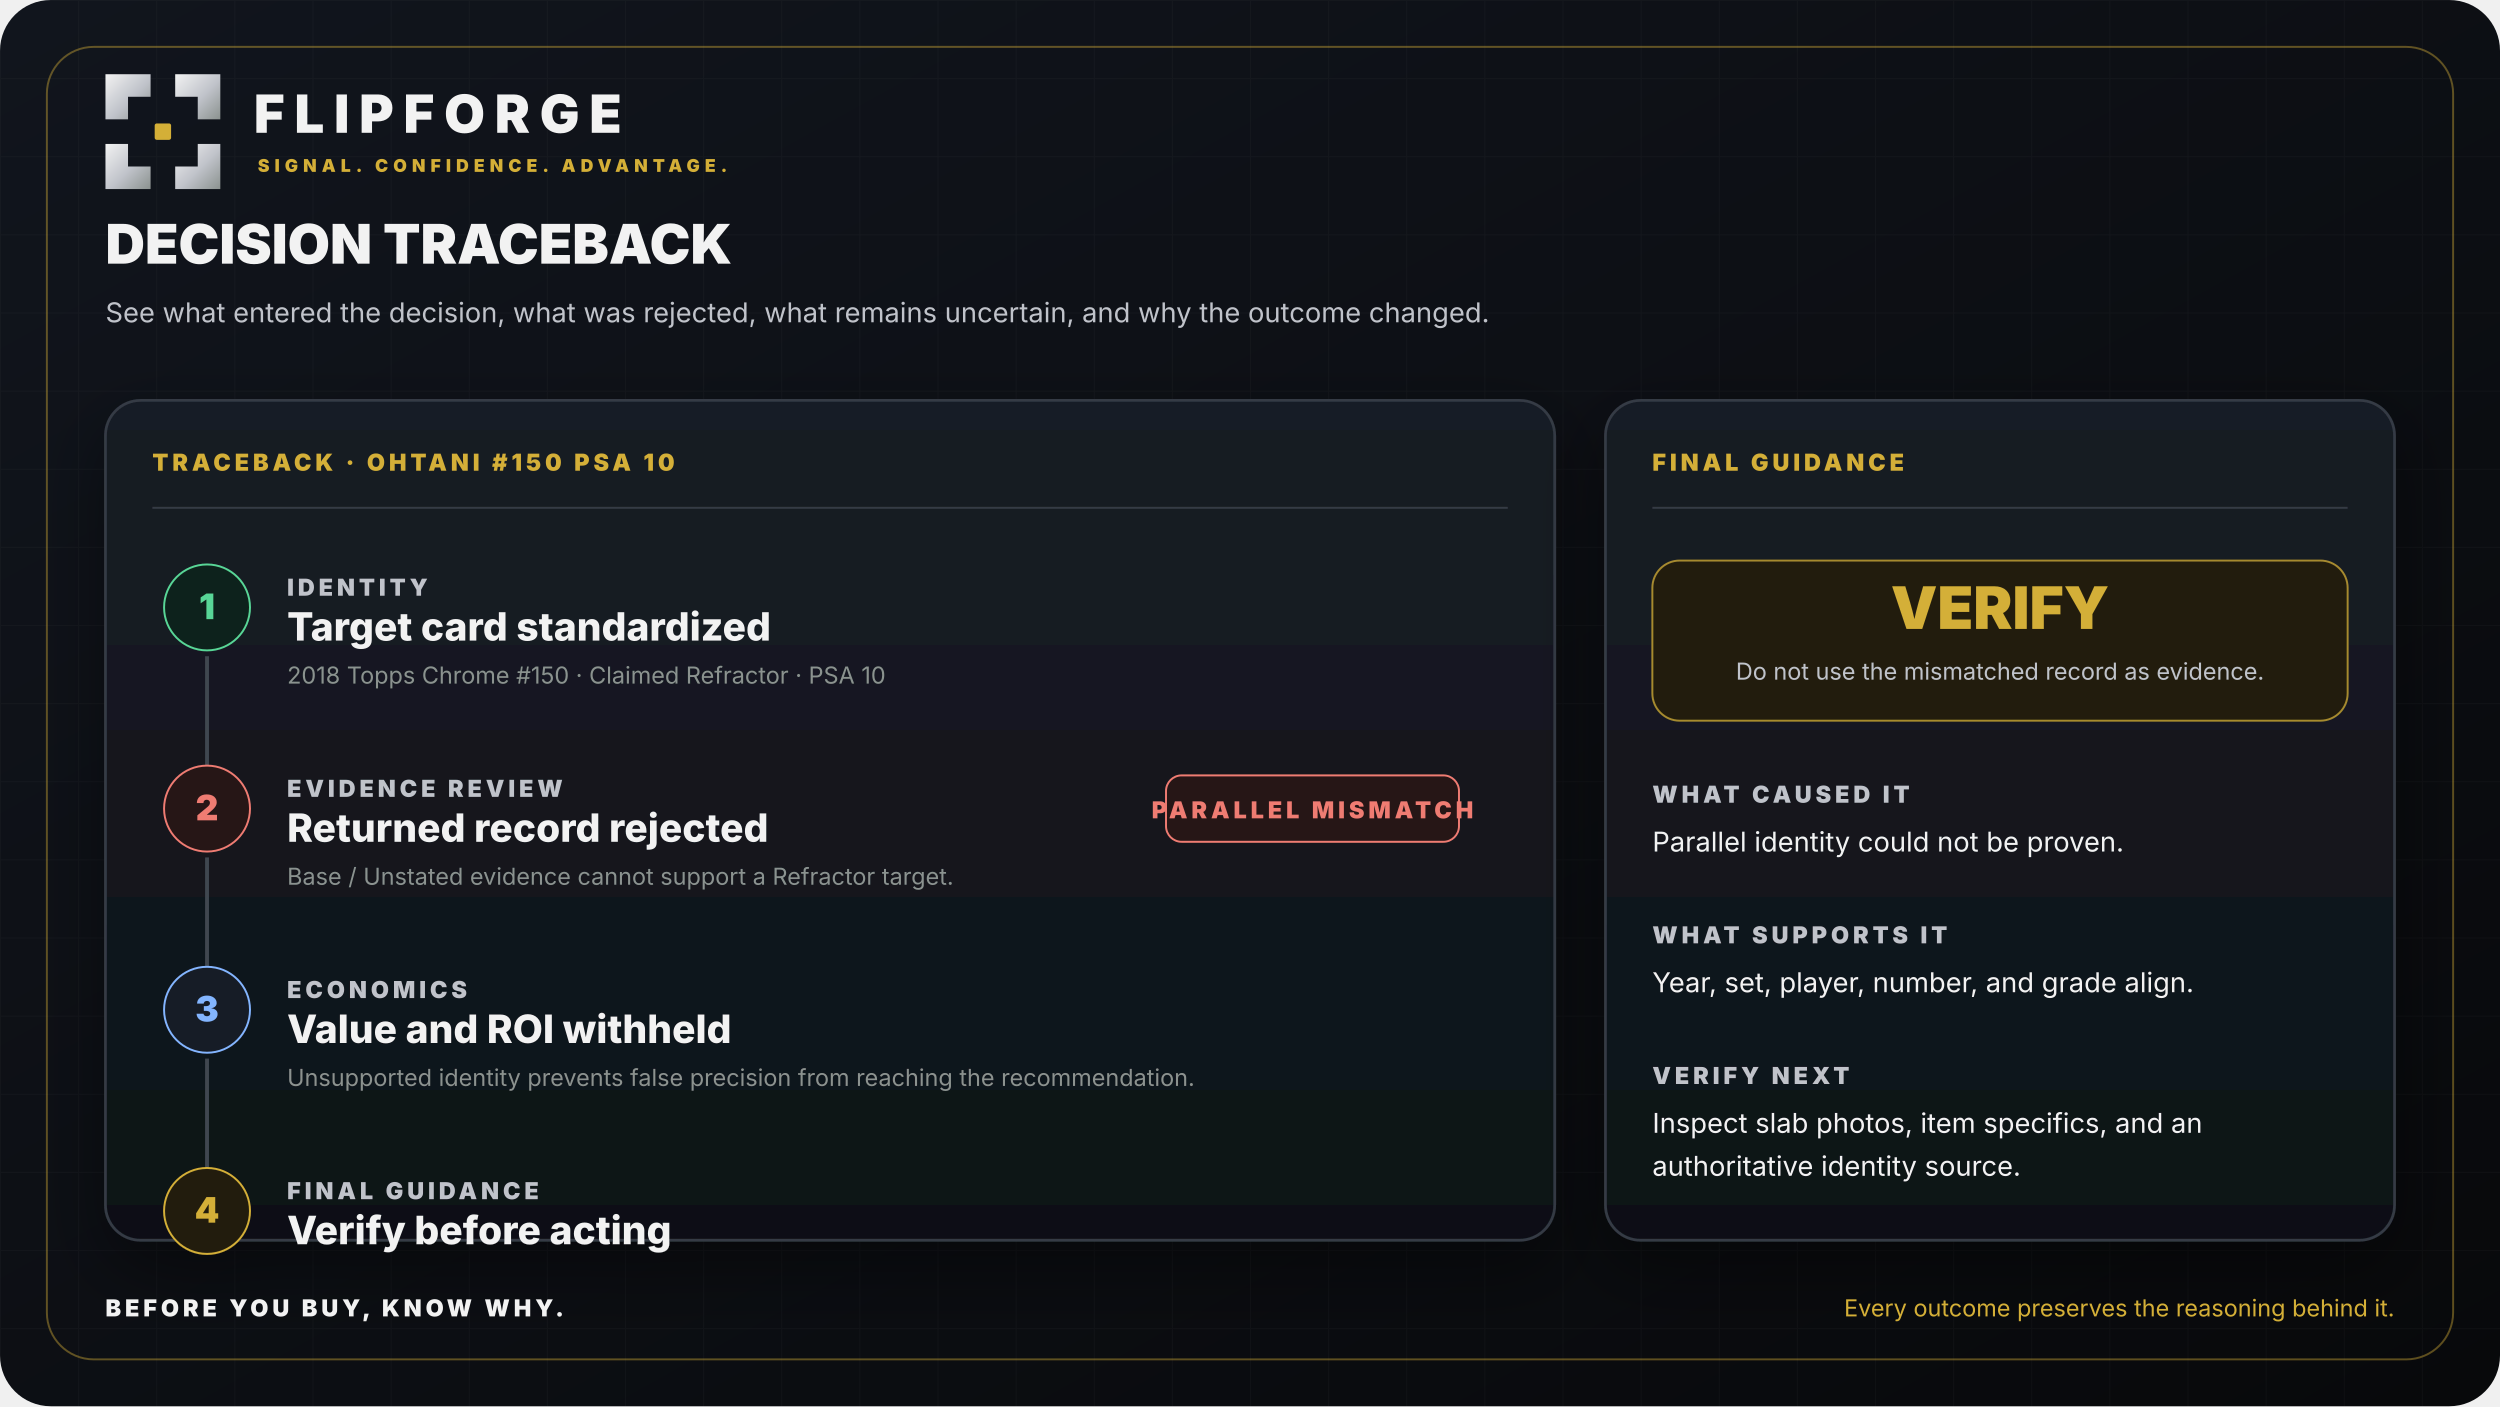
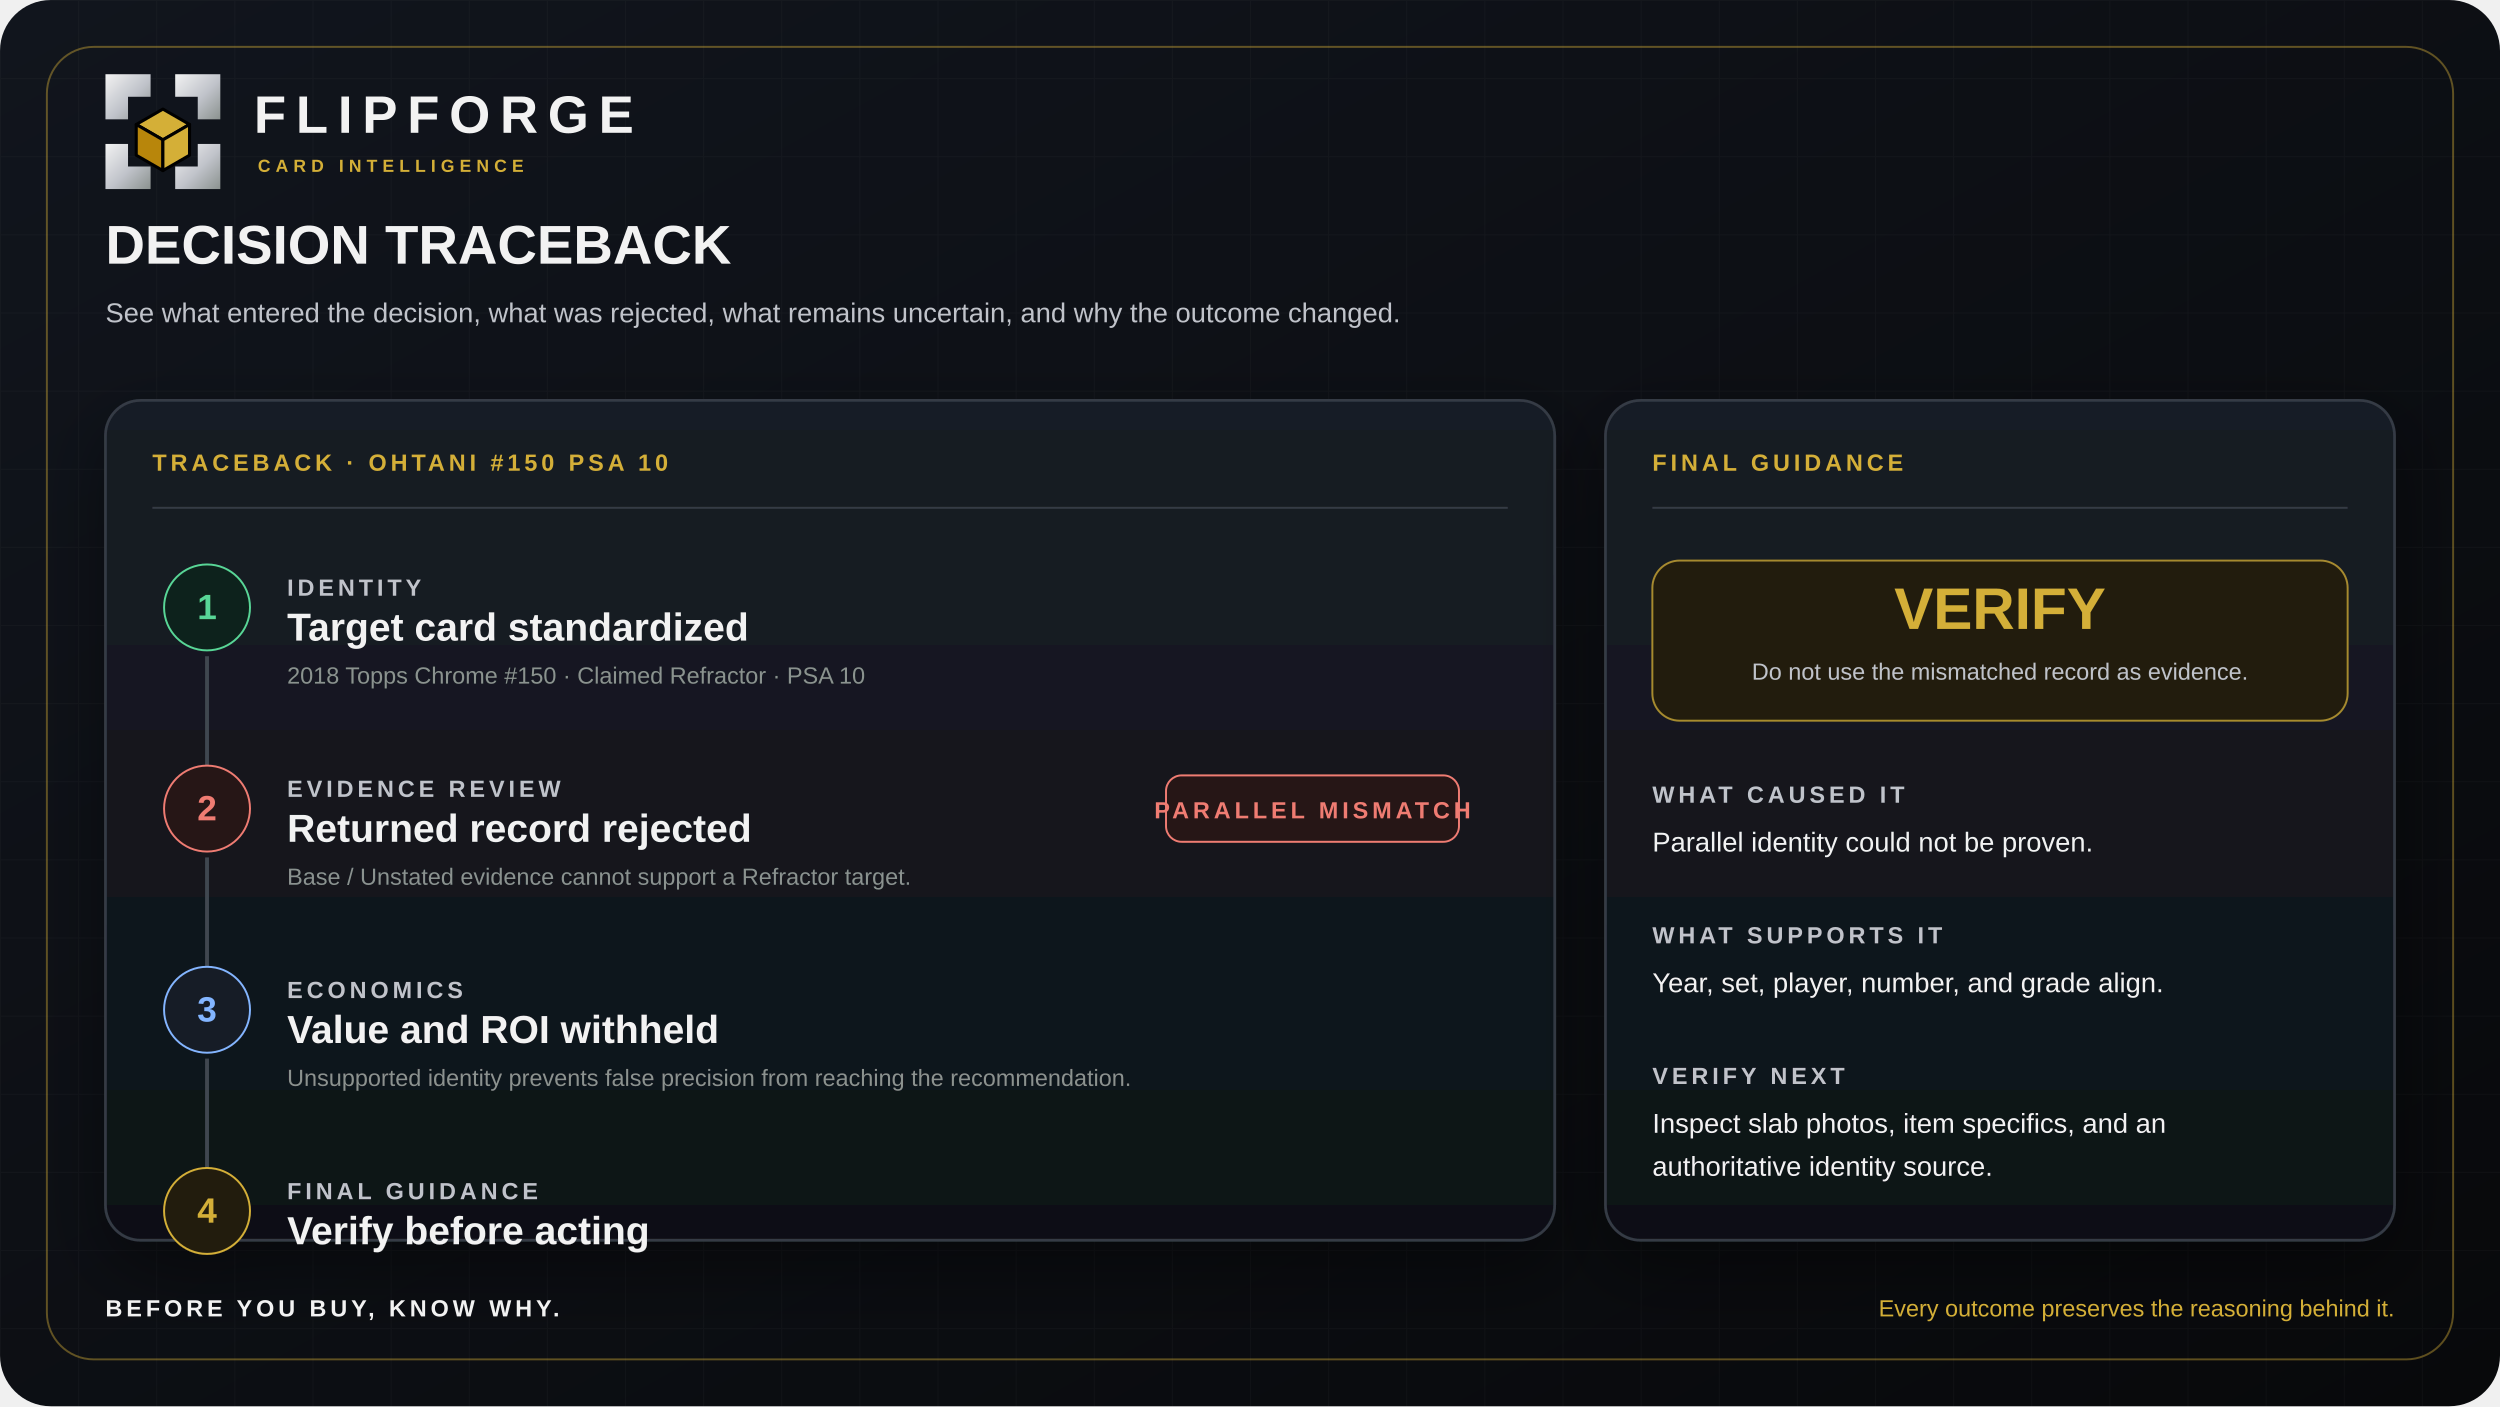
<svg xmlns="http://www.w3.org/2000/svg" width="1280" height="720" viewBox="0 0 1280 720" role="img" aria-labelledby="title desc">
  <defs>
    <linearGradient id="bg" x1="0" y1="0" x2="1" y2="1">
      <stop stop-color="#11151d" />
      <stop offset="1" stop-color="#08090b" />
    </linearGradient>
    <linearGradient id="panel" x1="0" y1="0" x2="0" y2="1">
      <stop stop-color="#181d25" />
      <stop offset="1" stop-color="#0d1117" />
    </linearGradient>
    <linearGradient id="silver" x1="0" y1="0" x2="1" y2="1">
      <stop stop-color="#f2f2f2" />
      <stop offset=".55" stop-color="#c0c3ca" />
      <stop offset="1" stop-color="#8b928f" />
    </linearGradient>
    <pattern id="grid" width="40" height="40" patternUnits="userSpaceOnUse">
      <path d="M40 0H0V40" fill="none" stroke="#fff" stroke-opacity=".025" />
    </pattern>
    <filter id="shadow" x="-20%" y="-20%" width="140%" height="160%">
      <feDropShadow dx="0" dy="14" stdDeviation="18" flood-color="#000" flood-opacity=".42" />
    </filter>
-     <style>.f{font-family:Inter,Arial,Helvetica,sans-serif}.w{fill:#f2f2f2}.s{fill:#c0c3ca}.m{fill:#8b928f}.g{fill:#d4af37}.green{fill:#58d697}.red{fill:#ef7b72}.blue{fill:#83b5ff}.panel{fill:url(#panel);stroke:#343a45;stroke-width:1.4}.rule{stroke:#343a45}.label{font-size:12px;font-weight:900;letter-spacing:2px}.small{font-size:12px}.body{font-size:14px}.head{font-size:28px;font-weight:900}.title{font-size:20px;font-weight:800}</style>
+     <style>@font-face{font-family:Geist;src:url('../fonts/geist-latin-wght-normal.woff2') format('woff2');font-weight:100 900}.f{font-family:Geist,'Geist Sans',Arial,sans-serif}.w{fill:#f2f2f2}.s{fill:#c0c3ca}.m{fill:#8b928f}.g{fill:#d4af37}.green{fill:#58d697}.red{fill:#ef7b72}.blue{fill:#83b5ff}.panel{fill:url(#panel);stroke:#343a45;stroke-width:1.4}.rule{stroke:#343a45}.label{font-size:12px;font-weight:900;letter-spacing:2px}.small{font-size:12px}.body{font-size:14px}.head{font-size:28px;font-weight:900}.title{font-size:20px;font-weight:800}</style>
  </defs>
  <rect width="1280" height="720" rx="26" fill="url(#bg)" />
  <rect width="1280" height="720" rx="26" fill="url(#grid)" />
  <rect x="24" y="24" width="1232" height="672" rx="24" fill="none" stroke="#d4af37" stroke-opacity=".42" />
  <g transform="translate(54 38)">
    <g transform="scale(1.05)">
      <path d="M0 0H22V11H11V22H0Z" fill="url(#silver)" />
      <path d="M34 0H56V22H45V11H34Z" fill="url(#silver)" />
      <path d="M0 34H11V45H22V56H0Z" fill="url(#silver)" />
      <path d="M45 34H56V56H34V45H45Z" fill="url(#silver)" />
-       <rect x="24" y="24" width="8" height="8" rx="1" fill="#d4af37" />
+       <path d="M28 17 41 24.5 28 32 15 24.5Z" fill="#d4af37" stroke="#000" stroke-width="1.5" stroke-linejoin="round" />
+       <path d="M15 24.5 28 32v15L15 39.5Z" fill="#b8860b" stroke="#000" stroke-width="1.5" stroke-linejoin="round" />
+       <path d="M41 24.5 28 32v15l13-7.5Z" fill="#d4af37" stroke="#000" stroke-width="1.5" stroke-linejoin="round" />
    </g>
    <text x="76" y="30" class="f w" font-size="27" font-weight="900" letter-spacing="5">FLIPFORGE</text>
-     <text x="78" y="50" class="f g" font-size="9" font-weight="900" letter-spacing="2.6">SIGNAL. CONFIDENCE. ADVANTAGE.</text>
+     <text x="78" y="50" class="f g" font-size="9" font-weight="900" letter-spacing="2.6">CARD INTELLIGENCE</text>
  </g>
  <g class="f">
    <text x="54" y="135" class="head w">DECISION TRACEBACK</text>
    <text x="54" y="165" class="body s">See what entered the decision, what was rejected, what remains uncertain, and why the outcome changed.</text>
  </g>
  <g transform="translate(54 205)" class="f" filter="url(#shadow)">
    <rect width="742" height="430" rx="18" class="panel" />
    <text x="24" y="36" class="label g">TRACEBACK · OHTANI #150 PSA 10</text>
    <line x1="24" y1="55" x2="718" y2="55" class="rule" />
    <g transform="translate(28 82)">
      <circle cx="24" cy="24" r="22" fill="#10241a" stroke="#58d697" />
      <text x="24" y="30" text-anchor="middle" class="f green" font-size="18" font-weight="900">1</text>
      <text x="65" y="18" class="label s">IDENTITY</text>
      <text x="65" y="41" class="title w">Target card standardized</text>
      <text x="65" y="63" class="small m">2018 Topps Chrome #150 · Claimed Refractor · PSA 10</text>
      <line x1="24" y1="49" x2="24" y2="105" stroke="#3f4650" stroke-width="2" />
    </g>
    <g transform="translate(28 185)">
      <circle cx="24" cy="24" r="22" fill="#261617" stroke="#ef7b72" />
      <text x="24" y="30" text-anchor="middle" class="f red" font-size="18" font-weight="900">2</text>
      <text x="65" y="18" class="label s">EVIDENCE REVIEW</text>
      <text x="65" y="41" class="title w">Returned record rejected</text>
      <text x="65" y="63" class="small m">Base / Unstated evidence cannot support a Refractor target.</text>
      <rect x="515" y="7" width="150" height="34" rx="8" fill="#261617" stroke="#ef7b72" />
      <text x="590" y="29" text-anchor="middle" class="label red">PARALLEL MISMATCH</text>
      <line x1="24" y1="49" x2="24" y2="105" stroke="#3f4650" stroke-width="2" />
    </g>
    <g transform="translate(28 288)">
      <circle cx="24" cy="24" r="22" fill="#171d27" stroke="#83b5ff" />
      <text x="24" y="30" text-anchor="middle" class="f blue" font-size="18" font-weight="900">3</text>
      <text x="65" y="18" class="label s">ECONOMICS</text>
      <text x="65" y="41" class="title w">Value and ROI withheld</text>
      <text x="65" y="63" class="small m">Unsupported identity prevents false precision from reaching the recommendation.</text>
      <line x1="24" y1="49" x2="24" y2="105" stroke="#3f4650" stroke-width="2" />
    </g>
    <g transform="translate(28 391)">
      <circle cx="24" cy="24" r="22" fill="#241f10" stroke="#d4af37" />
      <text x="24" y="30" text-anchor="middle" class="f g" font-size="18" font-weight="900">4</text>
      <text x="65" y="18" class="label s">FINAL GUIDANCE</text>
      <text x="65" y="41" class="title w">Verify before acting</text>
    </g>
  </g>
  <g transform="translate(822 205)" class="f" filter="url(#shadow)">
    <rect width="404" height="430" rx="18" class="panel" />
    <text x="24" y="36" class="label g">FINAL GUIDANCE</text>
    <line x1="24" y1="55" x2="380" y2="55" class="rule" />
    <rect x="24" y="82" width="356" height="82" rx="14" fill="#241f10" stroke="#d4af37" stroke-opacity=".75" />
    <text x="202" y="117" text-anchor="middle" class="g" font-size="30" font-weight="900">VERIFY</text>
    <text x="202" y="143" text-anchor="middle" class="small s">Do not use the mismatched record as evidence.</text>
    <text x="24" y="206" class="label s">WHAT CAUSED IT</text>
    <text x="24" y="231" class="body w">Parallel identity could not be proven.</text>
    <text x="24" y="278" class="label s">WHAT SUPPORTS IT</text>
    <text x="24" y="303" class="body w">Year, set, player, number, and grade align.</text>
    <text x="24" y="350" class="label s">VERIFY NEXT</text>
    <text x="24" y="375" class="body w">Inspect slab photos, item specifics, and an</text>
    <text x="24" y="397" class="body w">authoritative identity source.</text>
  </g>
  <g class="f">
    <text x="54" y="674" class="label w">BEFORE YOU BUY, KNOW WHY.</text>
    <text x="1226" y="674" text-anchor="end" class="small g">Every outcome preserves the reasoning behind it.</text>
  </g>
</svg>
